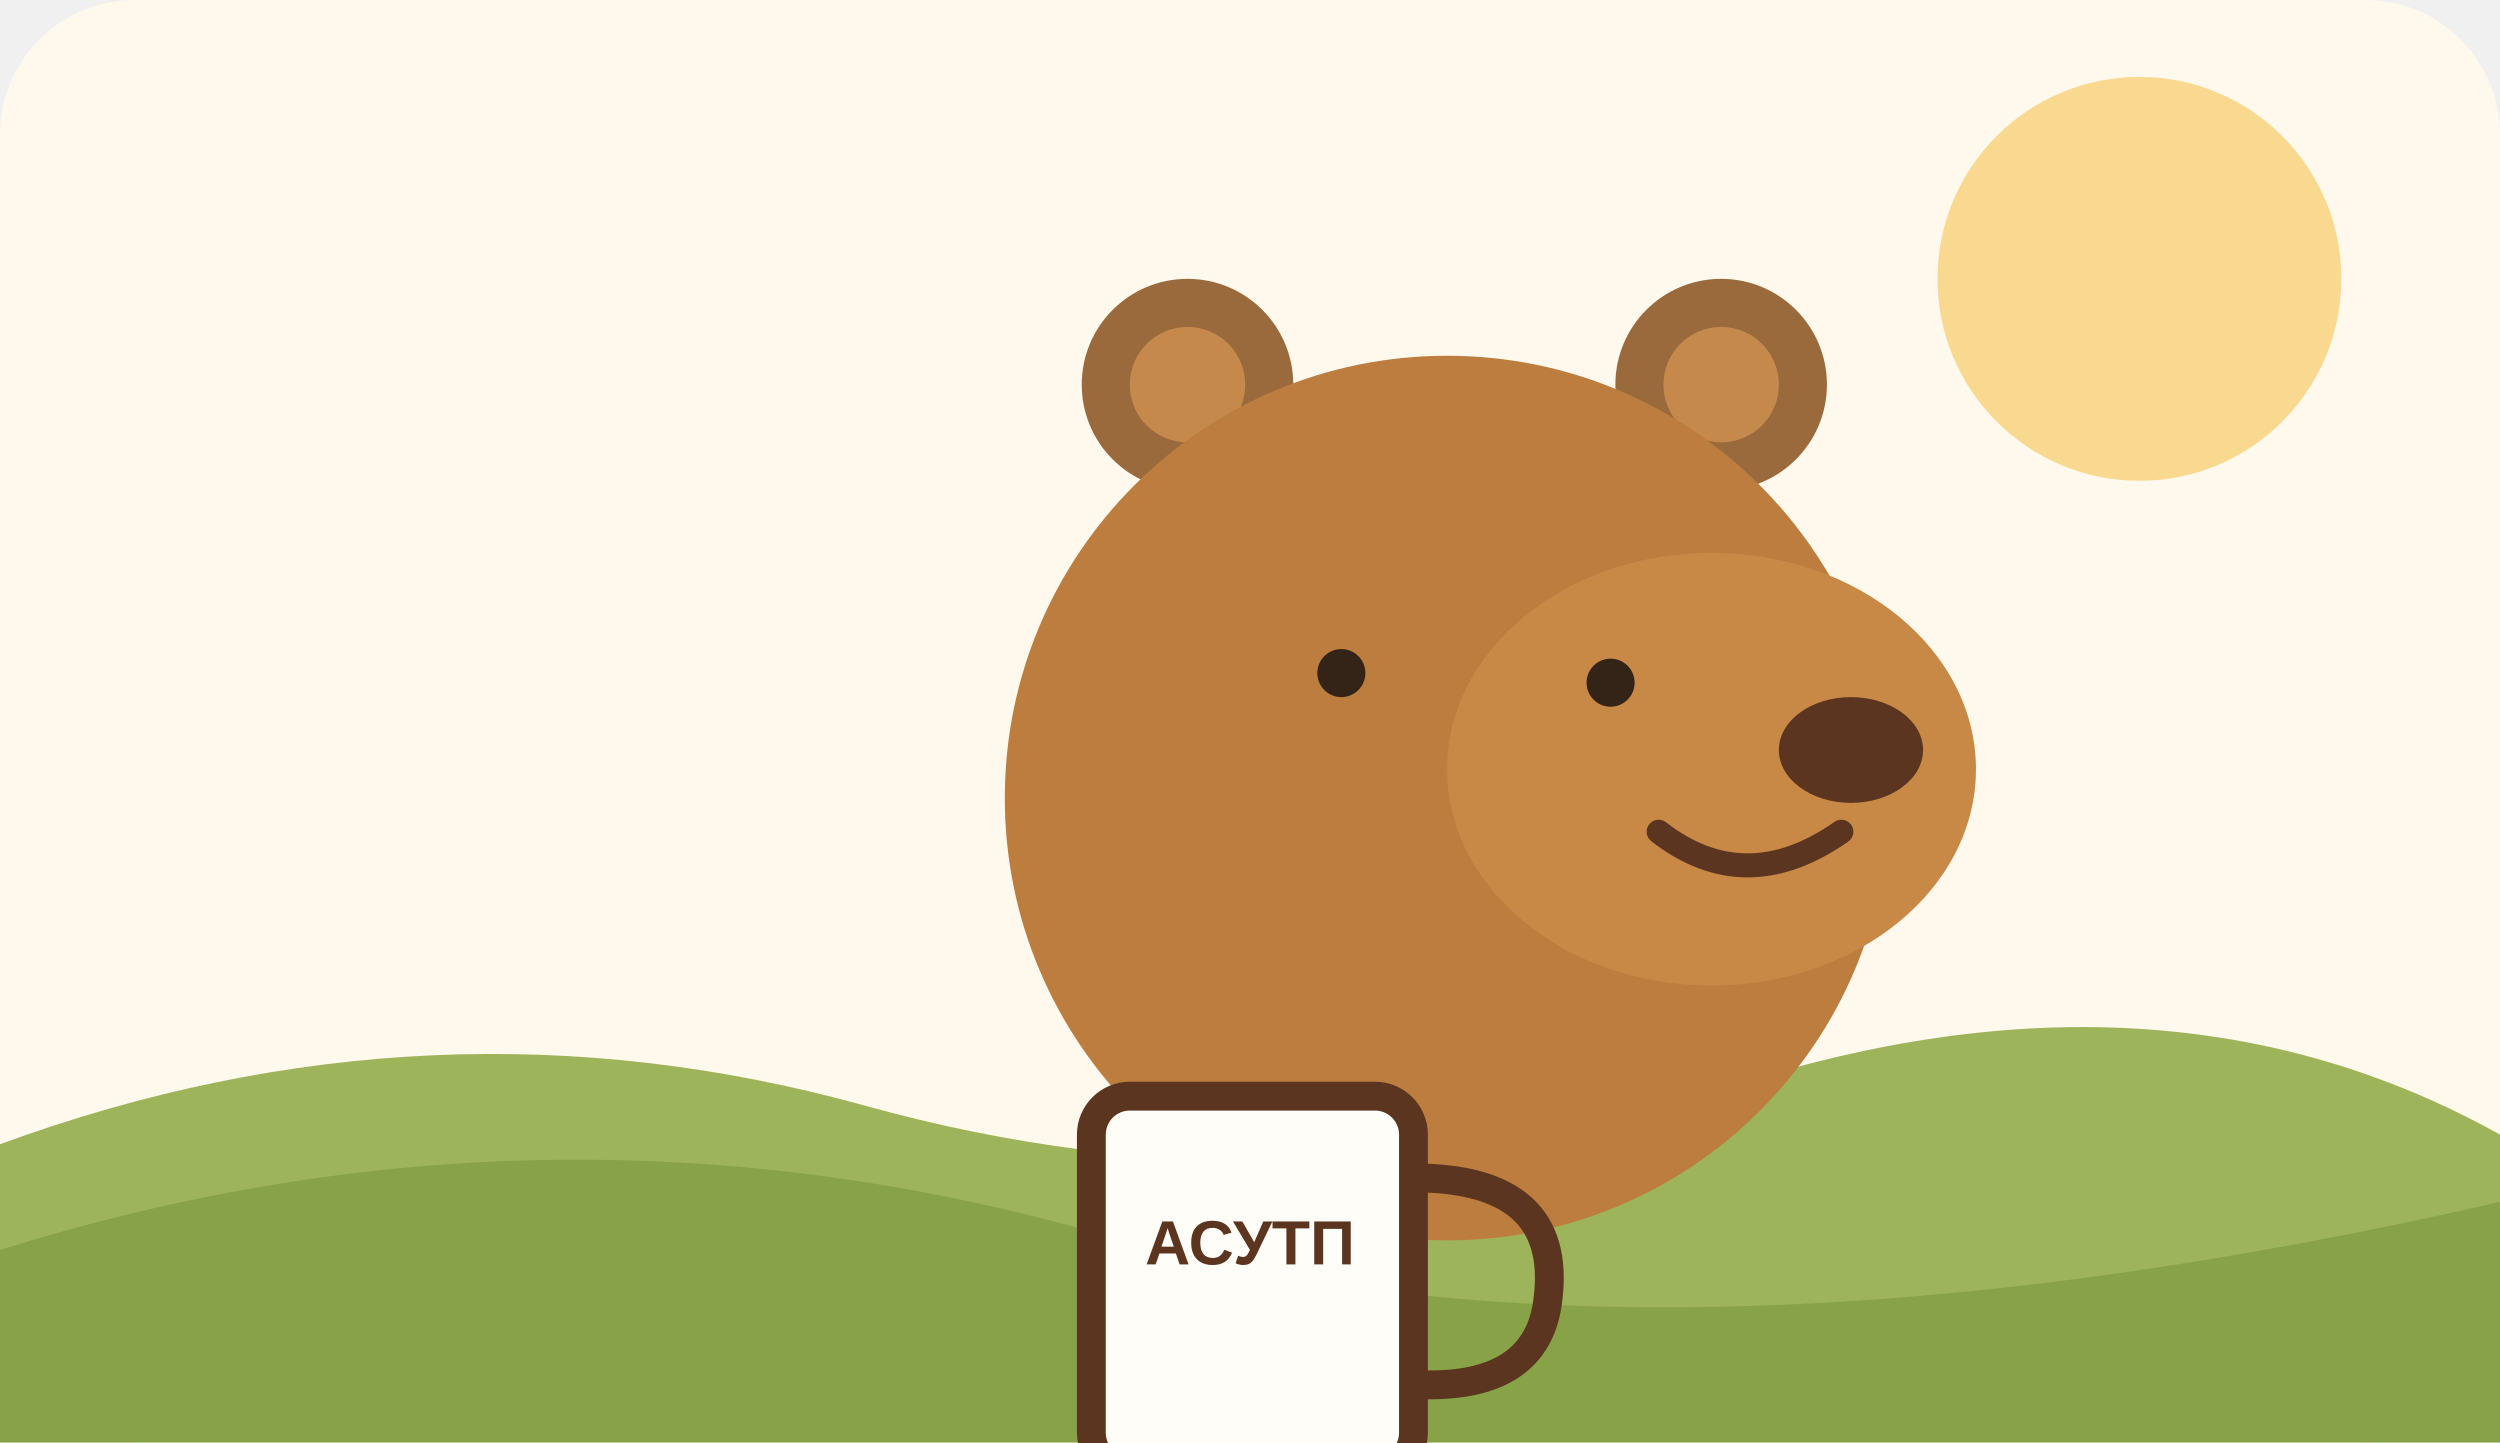
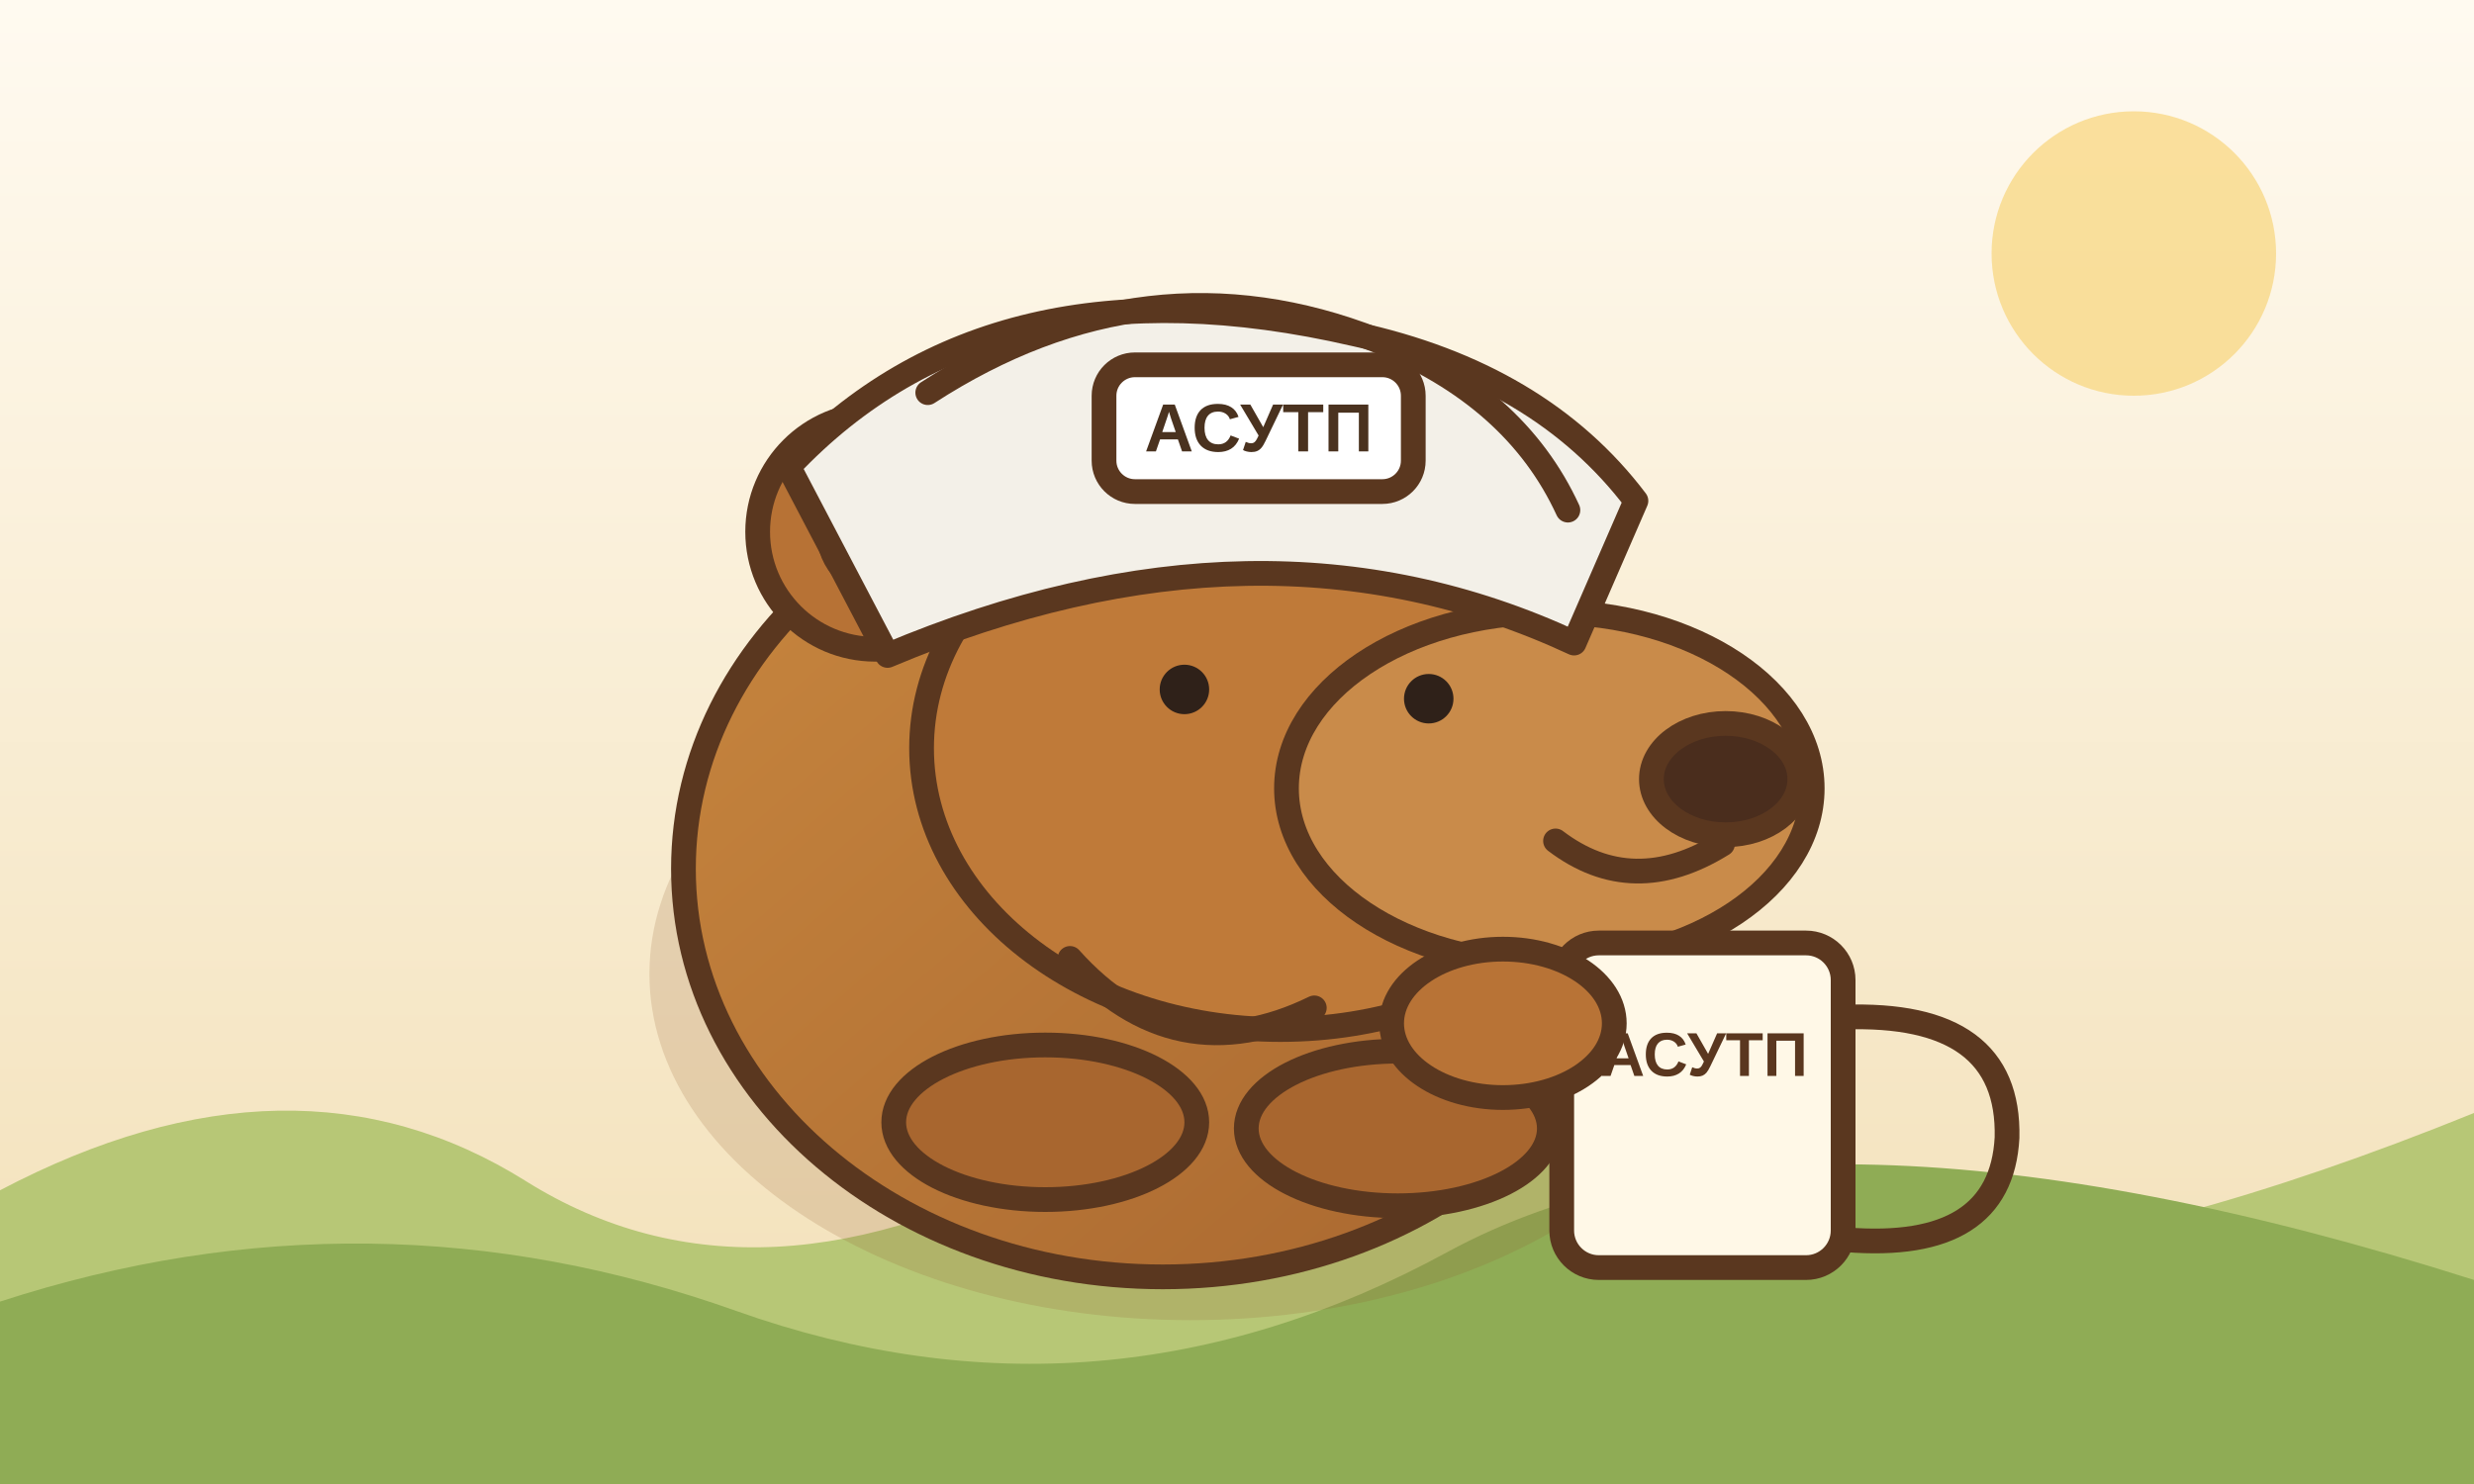
- <svg xmlns="http://www.w3.org/2000/svg" viewBox="0 0 520 300">
-   <rect width="520" height="300" rx="28" fill="#FFF8EC" />
-   <circle cx="445" cy="58" r="42" fill="#F8D98F" />
-   <path d="M0 238 Q90 205 180 230 T360 226 T520 236 V300 H0Z" fill="#9DB45A" />
-   <path d="M0 260 Q115 224 230 257 T520 250 V300 H0Z" fill="#87A247" />
-   <g transform="translate(185 38)">
-     <circle cx="62" cy="42" r="22" fill="#9A6A3D" />
-     <circle cx="173" cy="42" r="22" fill="#9A6A3D" />
-     <circle cx="62" cy="42" r="12" fill="#C58A4B" />
-     <circle cx="173" cy="42" r="12" fill="#C58A4B" />
-     <ellipse cx="116" cy="128" rx="92" ry="92" fill="#BC7D3E" />
-     <ellipse cx="171" cy="122" rx="55" ry="45" fill="#C98946" />
-     <circle cx="94" cy="102" r="5" fill="#342417" />
-     <circle cx="150" cy="104" r="5" fill="#342417" />
-     <ellipse cx="200" cy="118" rx="15" ry="11" fill="#5C3520" />
-     <path d="M160 135 q18 14 38 0" fill="none" stroke="#5C3520" stroke-width="5" stroke-linecap="round" />
-     <rect x="42" y="190" width="67" height="78" rx="8" fill="#FFFDF7" stroke="#5C3520" stroke-width="6" />
-     <path d="M109 207 q31 0 28 25 q-2 19-27 18" fill="none" stroke="#5C3520" stroke-width="6" />
-     <text x="75" y="225" text-anchor="middle" font-family="Arial" font-size="13" font-weight="700" fill="#5C3520">АСУТП</text>
+ <svg xmlns="http://www.w3.org/2000/svg" viewBox="0 0 800 480">
+   <defs>
+     <linearGradient id="bg" x1="0" y1="0" x2="0" y2="1">
+       <stop stop-color="#fffaf0" />
+       <stop offset="1" stop-color="#f2dfb5" />
+     </linearGradient>
+     <linearGradient id="fur" x1="0" y1="0" x2="1" y2="1">
+       <stop stop-color="#c8873f" />
+       <stop offset="1" stop-color="#a8662f" />
+     </linearGradient>
+   </defs>
+   <rect width="800" height="480" fill="url(#bg)" />
+   <circle cx="690" cy="82" r="46" fill="#f8d782" opacity=".75" />
+   <path d="M0 385Q95 335 170 382T345 373T520 380T800 360V480H0Z" fill="#b7c776" />
+   <path d="M0 421Q120 382 238 424T468 405T800 414V480H0Z" fill="#8fac55" />
+   <g stroke="#5a371f" stroke-width="8" stroke-linecap="round" stroke-linejoin="round">
+     <ellipse cx="385" cy="315" rx="175" ry="112" fill="#8f582a" opacity=".18" stroke="none" />
+     <ellipse cx="376" cy="281" rx="155" ry="132" fill="url(#fur)" />
+     <circle cx="283" cy="172" r="38" fill="#b77235" />
+     <circle cx="286" cy="172" r="18" fill="#8f552b" />
+     <circle cx="446" cy="163" r="35" fill="#b77235" />
+     <circle cx="446" cy="163" r="16" fill="#8f552b" />
+     <ellipse cx="414" cy="242" rx="116" ry="91" fill="#bf7a39" />
+     <ellipse cx="501" cy="255" rx="85" ry="57" fill="#c98b4a" />
+     <circle cx="383" cy="223" r="8" fill="#2f2119" stroke="none" />
+     <circle cx="462" cy="226" r="8" fill="#2f2119" stroke="none" />
+     <ellipse cx="558" cy="252" rx="24" ry="18" fill="#4a2d1d" />
+     <path d="M503 272q25 19 54 1" fill="none" />
+     <path d="M346 310q34 38 79 16" fill="none" />
+     <path d="M255 151q66-70 183-43q60 13 91 54l-20 46q-101-47-222 4z" fill="#f3f0e8" />
+     <path d="M300 127q71-46 145-17q45 18 62 55" fill="none" />
+     <rect x="357" y="118" width="100" height="41" rx="10" fill="#fff" />
+     <text x="407" y="146" font-family="Arial,sans-serif" font-size="22" text-anchor="middle" font-weight="700" fill="#4a321f" stroke="none">АСУТП</text>
+     <ellipse cx="338" cy="363" rx="49" ry="25" fill="#a8662f" />
+     <ellipse cx="452" cy="365" rx="49" ry="25" fill="#a8662f" />
+     <rect x="505" y="305" width="91" height="105" rx="12" fill="#fff8e7" />
+     <path d="M596 329q54-2 53 39q-2 37-52 33" fill="none" />
+     <text x="551" y="348" font-family="Arial,sans-serif" font-size="20" text-anchor="middle" font-weight="700" fill="#5a371f" stroke="none">АСУТП</text>
+     <ellipse cx="486" cy="331" rx="36" ry="24" fill="#b87336" />
  </g>
</svg>
